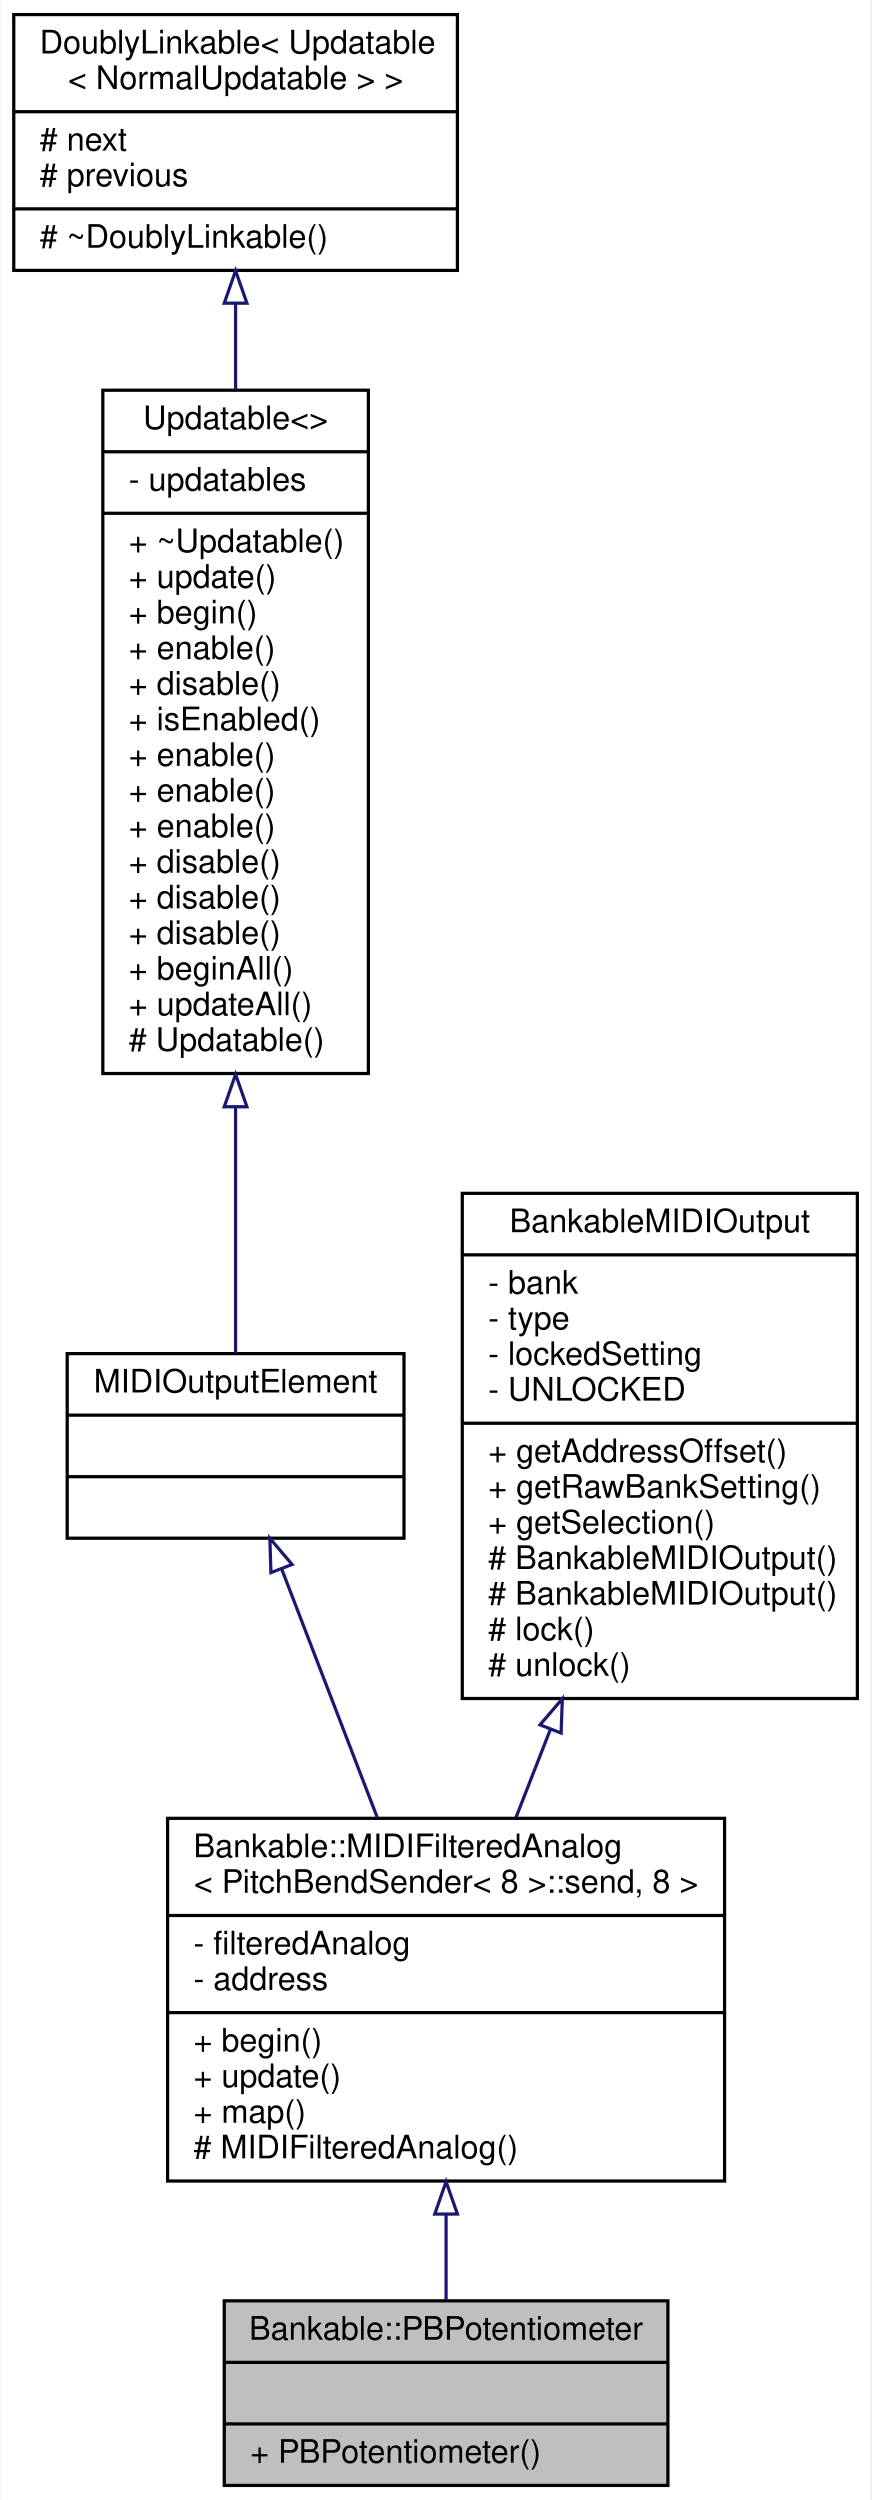
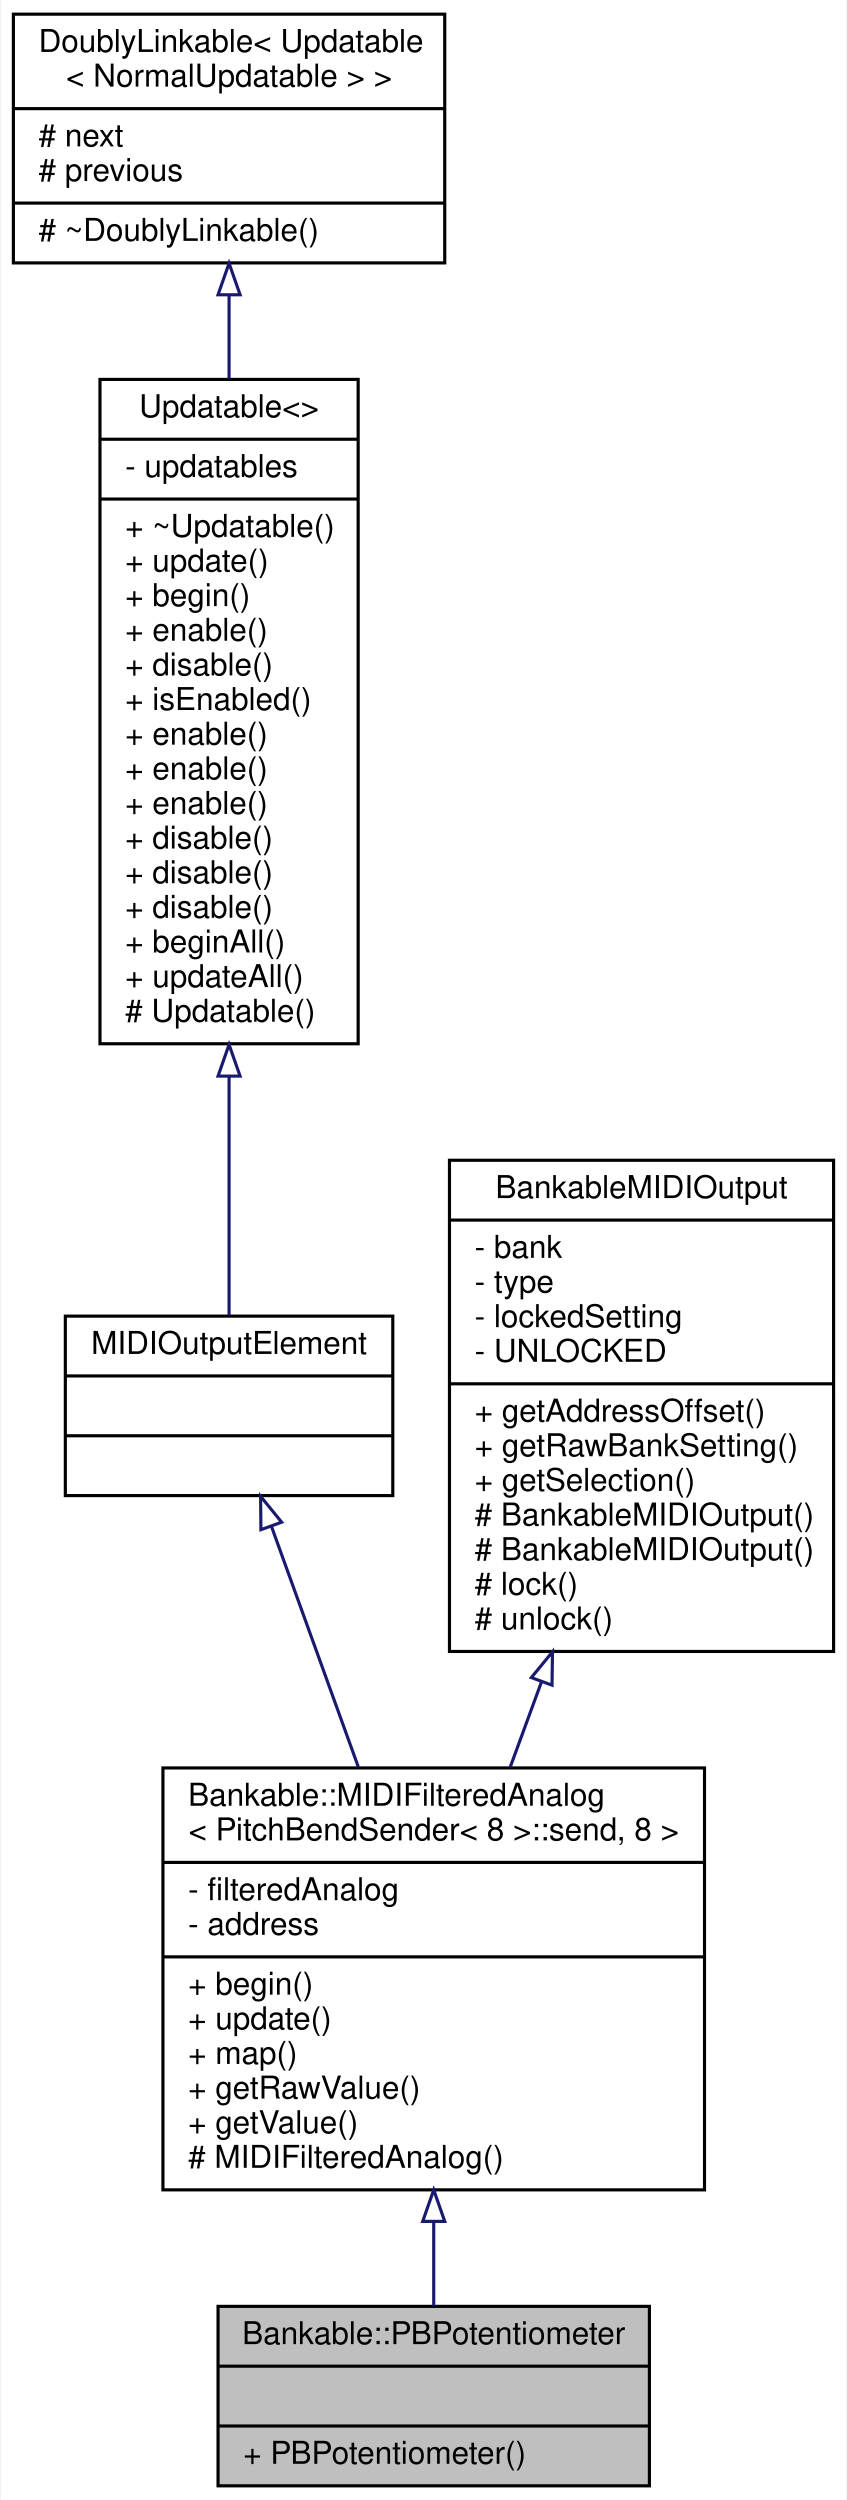
- <svg xmlns="http://www.w3.org/2000/svg" xmlns:xlink="http://www.w3.org/1999/xlink" width="269pt" height="772pt" viewBox="0.00 0.00 268.50 772.00">
-   <g id="graph0" class="graph" transform="scale(1 1) rotate(0) translate(4 768)">
-     <polygon fill="white" stroke="none" points="-4,4 -4,-768 264.5,-768 264.5,4 -4,4" />
+ <svg xmlns="http://www.w3.org/2000/svg" xmlns:xlink="http://www.w3.org/1999/xlink" width="269pt" height="794pt" viewBox="0.00 0.00 268.50 794.00">
+   <g id="graph0" class="graph" transform="scale(1 1) rotate(0) translate(4 790)">
+     <polygon fill="white" stroke="none" points="-4,4 -4,-790 264.5,-790 264.5,4 -4,4" />
    <g id="node1" class="node">
      <g id="a_node1">
        <a xlink:title="A class of MIDIOutputElements that read the analog input from a potentiometer or fader,...">
          <polygon fill="#bfbfbf" stroke="black" points="65,-0.5 65,-57.5 202,-57.5 202,-0.5 65,-0.5" />
          <text text-anchor="middle" x="133.5" y="-45.5" font-family="Helvetica,sans-Serif" font-size="10.00">Bankable::PBPotentiometer</text>
          <polyline fill="none" stroke="black" points="65,-38.5 202,-38.5 " />
          <text text-anchor="middle" x="133.5" y="-26.5" font-family="Helvetica,sans-Serif" font-size="10.00"> </text>
          <polyline fill="none" stroke="black" points="65,-19.5 202,-19.5 " />
          <text text-anchor="start" x="73" y="-7.5" font-family="Helvetica,sans-Serif" font-size="10.00">+ PBPotentiometer()</text>
        </a>
      </g>
    </g>
    <g id="node2" class="node">
      <g id="a_node2">
        <a xlink:href="../../db/ddc/classBankable_1_1MIDIFilteredAnalog.html" target="_top" xlink:title=" ">
-           <polygon fill="white" stroke="black" points="47.5,-94.5 47.5,-206.5 219.5,-206.5 219.5,-94.5 47.5,-94.5" />
-           <text text-anchor="start" x="55.5" y="-194.5" font-family="Helvetica,sans-Serif" font-size="10.00">Bankable::MIDIFilteredAnalog</text>
-           <text text-anchor="middle" x="133.5" y="-183.5" font-family="Helvetica,sans-Serif" font-size="10.00">&lt; PitchBendSender&lt; 8 &gt;::send, 8 &gt;</text>
-           <polyline fill="none" stroke="black" points="47.5,-176.5 219.5,-176.5 " />
-           <text text-anchor="start" x="55.5" y="-164.5" font-family="Helvetica,sans-Serif" font-size="10.00">- filteredAnalog</text>
-           <text text-anchor="start" x="55.5" y="-153.5" font-family="Helvetica,sans-Serif" font-size="10.00">- address</text>
-           <polyline fill="none" stroke="black" points="47.5,-146.5 219.5,-146.5 " />
-           <text text-anchor="start" x="55.5" y="-134.5" font-family="Helvetica,sans-Serif" font-size="10.00">+ begin()</text>
-           <text text-anchor="start" x="55.5" y="-123.5" font-family="Helvetica,sans-Serif" font-size="10.00">+ update()</text>
-           <text text-anchor="start" x="55.5" y="-112.5" font-family="Helvetica,sans-Serif" font-size="10.00">+ map()</text>
+           <polygon fill="white" stroke="black" points="47.5,-94.5 47.5,-228.5 219.5,-228.5 219.5,-94.5 47.5,-94.5" />
+           <text text-anchor="start" x="55.5" y="-216.5" font-family="Helvetica,sans-Serif" font-size="10.00">Bankable::MIDIFilteredAnalog</text>
+           <text text-anchor="middle" x="133.5" y="-205.5" font-family="Helvetica,sans-Serif" font-size="10.00">&lt; PitchBendSender&lt; 8 &gt;::send, 8 &gt;</text>
+           <polyline fill="none" stroke="black" points="47.5,-198.5 219.5,-198.5 " />
+           <text text-anchor="start" x="55.5" y="-186.5" font-family="Helvetica,sans-Serif" font-size="10.00">- filteredAnalog</text>
+           <text text-anchor="start" x="55.5" y="-175.5" font-family="Helvetica,sans-Serif" font-size="10.00">- address</text>
+           <polyline fill="none" stroke="black" points="47.5,-168.5 219.5,-168.5 " />
+           <text text-anchor="start" x="55.5" y="-156.5" font-family="Helvetica,sans-Serif" font-size="10.00">+ begin()</text>
+           <text text-anchor="start" x="55.5" y="-145.5" font-family="Helvetica,sans-Serif" font-size="10.00">+ update()</text>
+           <text text-anchor="start" x="55.5" y="-134.5" font-family="Helvetica,sans-Serif" font-size="10.00">+ map()</text>
+           <text text-anchor="start" x="55.5" y="-123.5" font-family="Helvetica,sans-Serif" font-size="10.00">+ getRawValue()</text>
+           <text text-anchor="start" x="55.5" y="-112.5" font-family="Helvetica,sans-Serif" font-size="10.00">+ getValue()</text>
          <text text-anchor="start" x="55.5" y="-101.5" font-family="Helvetica,sans-Serif" font-size="10.00"># MIDIFilteredAnalog()</text>
        </a>
      </g>
    </g>
    <g id="edge1" class="edge">
-       <path fill="none" stroke="midnightblue" d="M133.5,-84.146C133.5,-74.817 133.5,-65.672 133.5,-57.632" />
-       <polygon fill="none" stroke="midnightblue" points="130,-84.297 133.5,-94.297 137,-84.297 130,-84.297" />
+       <path fill="none" stroke="midnightblue" d="M133.5,-84.457C133.5,-74.909 133.5,-65.678 133.5,-57.613" />
+       <polygon fill="none" stroke="midnightblue" points="130,-84.485 133.5,-94.485 137,-84.485 130,-84.485" />
    </g>
    <g id="node3" class="node">
      <g id="a_node3">
        <a xlink:href="../../dc/dc9/structMIDIOutputElement.html" target="_top" xlink:title=" ">
-           <polygon fill="white" stroke="black" points="16.5,-293 16.5,-350 120.5,-350 120.5,-293 16.5,-293" />
-           <text text-anchor="middle" x="68.5" y="-338" font-family="Helvetica,sans-Serif" font-size="10.00">MIDIOutputElement</text>
-           <polyline fill="none" stroke="black" points="16.5,-331 120.5,-331 " />
-           <text text-anchor="middle" x="68.5" y="-319" font-family="Helvetica,sans-Serif" font-size="10.00"> </text>
-           <polyline fill="none" stroke="black" points="16.5,-312 120.5,-312 " />
-           <text text-anchor="middle" x="68.5" y="-300" font-family="Helvetica,sans-Serif" font-size="10.00"> </text>
+           <polygon fill="white" stroke="black" points="16.5,-315 16.5,-372 120.5,-372 120.5,-315 16.5,-315" />
+           <text text-anchor="middle" x="68.5" y="-360" font-family="Helvetica,sans-Serif" font-size="10.00">MIDIOutputElement</text>
+           <polyline fill="none" stroke="black" points="16.5,-353 120.5,-353 " />
+           <text text-anchor="middle" x="68.5" y="-341" font-family="Helvetica,sans-Serif" font-size="10.00"> </text>
+           <polyline fill="none" stroke="black" points="16.5,-334 120.5,-334 " />
+           <text text-anchor="middle" x="68.5" y="-322" font-family="Helvetica,sans-Serif" font-size="10.00"> </text>
        </a>
      </g>
    </g>
    <g id="edge2" class="edge">
-       <path fill="none" stroke="midnightblue" d="M82.746,-283.46C91.393,-260.978 102.592,-231.862 112.269,-206.701" />
-       <polygon fill="none" stroke="midnightblue" points="79.411,-282.381 79.088,-292.971 85.945,-284.894 79.411,-282.381" />
+       <path fill="none" stroke="midnightblue" d="M81.995,-305.13C89.957,-283.082 100.264,-254.537 109.565,-228.782" />
+       <polygon fill="none" stroke="midnightblue" points="78.618,-304.175 78.514,-314.769 85.202,-306.553 78.618,-304.175" />
    </g>
    <g id="node4" class="node">
      <g id="a_node4">
        <a xlink:href="../../d5/de0/classUpdatable.html" target="_top" xlink:title=" ">
-           <polygon fill="white" stroke="black" points="27.5,-436.5 27.5,-647.5 109.5,-647.5 109.5,-436.5 27.5,-436.5" />
-           <text text-anchor="middle" x="68.5" y="-635.5" font-family="Helvetica,sans-Serif" font-size="10.00">Updatable&lt;&gt;</text>
-           <polyline fill="none" stroke="black" points="27.5,-628.5 109.5,-628.5 " />
-           <text text-anchor="start" x="35.5" y="-616.5" font-family="Helvetica,sans-Serif" font-size="10.00">- updatables</text>
-           <polyline fill="none" stroke="black" points="27.5,-609.5 109.5,-609.5 " />
-           <text text-anchor="start" x="35.5" y="-597.5" font-family="Helvetica,sans-Serif" font-size="10.00">+ ~Updatable()</text>
-           <text text-anchor="start" x="35.5" y="-586.5" font-family="Helvetica,sans-Serif" font-size="10.00">+ update()</text>
-           <text text-anchor="start" x="35.5" y="-575.5" font-family="Helvetica,sans-Serif" font-size="10.00">+ begin()</text>
-           <text text-anchor="start" x="35.5" y="-564.5" font-family="Helvetica,sans-Serif" font-size="10.00">+ enable()</text>
-           <text text-anchor="start" x="35.5" y="-553.5" font-family="Helvetica,sans-Serif" font-size="10.00">+ disable()</text>
-           <text text-anchor="start" x="35.5" y="-542.5" font-family="Helvetica,sans-Serif" font-size="10.00">+ isEnabled()</text>
+           <polygon fill="white" stroke="black" points="27.5,-458.5 27.5,-669.5 109.5,-669.5 109.5,-458.5 27.5,-458.5" />
+           <text text-anchor="middle" x="68.5" y="-657.5" font-family="Helvetica,sans-Serif" font-size="10.00">Updatable&lt;&gt;</text>
+           <polyline fill="none" stroke="black" points="27.5,-650.5 109.5,-650.5 " />
+           <text text-anchor="start" x="35.5" y="-638.5" font-family="Helvetica,sans-Serif" font-size="10.00">- updatables</text>
+           <polyline fill="none" stroke="black" points="27.5,-631.5 109.5,-631.5 " />
+           <text text-anchor="start" x="35.5" y="-619.5" font-family="Helvetica,sans-Serif" font-size="10.00">+ ~Updatable()</text>
+           <text text-anchor="start" x="35.5" y="-608.5" font-family="Helvetica,sans-Serif" font-size="10.00">+ update()</text>
+           <text text-anchor="start" x="35.5" y="-597.5" font-family="Helvetica,sans-Serif" font-size="10.00">+ begin()</text>
+           <text text-anchor="start" x="35.5" y="-586.5" font-family="Helvetica,sans-Serif" font-size="10.00">+ enable()</text>
+           <text text-anchor="start" x="35.5" y="-575.5" font-family="Helvetica,sans-Serif" font-size="10.00">+ disable()</text>
+           <text text-anchor="start" x="35.5" y="-564.5" font-family="Helvetica,sans-Serif" font-size="10.00">+ isEnabled()</text>
+           <text text-anchor="start" x="35.5" y="-553.5" font-family="Helvetica,sans-Serif" font-size="10.00">+ enable()</text>
+           <text text-anchor="start" x="35.5" y="-542.5" font-family="Helvetica,sans-Serif" font-size="10.00">+ enable()</text>
          <text text-anchor="start" x="35.5" y="-531.5" font-family="Helvetica,sans-Serif" font-size="10.00">+ enable()</text>
-           <text text-anchor="start" x="35.5" y="-520.5" font-family="Helvetica,sans-Serif" font-size="10.00">+ enable()</text>
-           <text text-anchor="start" x="35.5" y="-509.5" font-family="Helvetica,sans-Serif" font-size="10.00">+ enable()</text>
+           <text text-anchor="start" x="35.5" y="-520.5" font-family="Helvetica,sans-Serif" font-size="10.00">+ disable()</text>
+           <text text-anchor="start" x="35.5" y="-509.5" font-family="Helvetica,sans-Serif" font-size="10.00">+ disable()</text>
          <text text-anchor="start" x="35.5" y="-498.5" font-family="Helvetica,sans-Serif" font-size="10.00">+ disable()</text>
-           <text text-anchor="start" x="35.5" y="-487.5" font-family="Helvetica,sans-Serif" font-size="10.00">+ disable()</text>
-           <text text-anchor="start" x="35.5" y="-476.5" font-family="Helvetica,sans-Serif" font-size="10.00">+ disable()</text>
-           <text text-anchor="start" x="35.5" y="-465.5" font-family="Helvetica,sans-Serif" font-size="10.00">+ beginAll()</text>
-           <text text-anchor="start" x="35.5" y="-454.5" font-family="Helvetica,sans-Serif" font-size="10.00">+ updateAll()</text>
-           <text text-anchor="start" x="35.5" y="-443.5" font-family="Helvetica,sans-Serif" font-size="10.00"># Updatable()</text>
+           <text text-anchor="start" x="35.5" y="-487.5" font-family="Helvetica,sans-Serif" font-size="10.00">+ beginAll()</text>
+           <text text-anchor="start" x="35.5" y="-476.5" font-family="Helvetica,sans-Serif" font-size="10.00">+ updateAll()</text>
+           <text text-anchor="start" x="35.5" y="-465.5" font-family="Helvetica,sans-Serif" font-size="10.00"># Updatable()</text>
        </a>
      </g>
    </g>
    <g id="edge3" class="edge">
-       <path fill="none" stroke="midnightblue" d="M68.5,-426.176C68.5,-397.775 68.5,-369.878 68.5,-350.189" />
-       <polygon fill="none" stroke="midnightblue" points="65,-426.23 68.5,-436.23 72,-426.23 65,-426.23" />
+       <path fill="none" stroke="midnightblue" d="M68.5,-448.176C68.5,-419.775 68.5,-391.878 68.5,-372.189" />
+       <polygon fill="none" stroke="midnightblue" points="65,-448.23 68.5,-458.23 72,-448.23 65,-448.23" />
    </g>
    <g id="node5" class="node">
      <g id="a_node5">
        <a xlink:href="../../d4/d23/classDoublyLinkable.html" target="_top" xlink:title=" ">
-           <polygon fill="white" stroke="black" points="0,-684.5 0,-763.5 137,-763.5 137,-684.5 0,-684.5" />
-           <text text-anchor="start" x="8" y="-751.5" font-family="Helvetica,sans-Serif" font-size="10.00">DoublyLinkable&lt; Updatable</text>
-           <text text-anchor="middle" x="68.5" y="-740.5" font-family="Helvetica,sans-Serif" font-size="10.00">&lt; NormalUpdatable &gt; &gt;</text>
-           <polyline fill="none" stroke="black" points="0,-733.5 137,-733.5 " />
-           <text text-anchor="start" x="8" y="-721.5" font-family="Helvetica,sans-Serif" font-size="10.00"># next</text>
-           <text text-anchor="start" x="8" y="-710.5" font-family="Helvetica,sans-Serif" font-size="10.00"># previous</text>
-           <polyline fill="none" stroke="black" points="0,-703.5 137,-703.5 " />
-           <text text-anchor="start" x="8" y="-691.5" font-family="Helvetica,sans-Serif" font-size="10.00"># ~DoublyLinkable()</text>
+           <polygon fill="white" stroke="black" points="0,-706.5 0,-785.5 137,-785.5 137,-706.5 0,-706.5" />
+           <text text-anchor="start" x="8" y="-773.5" font-family="Helvetica,sans-Serif" font-size="10.00">DoublyLinkable&lt; Updatable</text>
+           <text text-anchor="middle" x="68.5" y="-762.5" font-family="Helvetica,sans-Serif" font-size="10.00">&lt; NormalUpdatable &gt; &gt;</text>
+           <polyline fill="none" stroke="black" points="0,-755.5 137,-755.5 " />
+           <text text-anchor="start" x="8" y="-743.5" font-family="Helvetica,sans-Serif" font-size="10.00"># next</text>
+           <text text-anchor="start" x="8" y="-732.5" font-family="Helvetica,sans-Serif" font-size="10.00"># previous</text>
+           <polyline fill="none" stroke="black" points="0,-725.5 137,-725.5 " />
+           <text text-anchor="start" x="8" y="-713.5" font-family="Helvetica,sans-Serif" font-size="10.00"># ~DoublyLinkable()</text>
        </a>
      </g>
    </g>
    <g id="edge4" class="edge">
-       <path fill="none" stroke="midnightblue" d="M68.5,-674.16C68.5,-665.809 68.5,-656.856 68.5,-647.694" />
-       <polygon fill="none" stroke="midnightblue" points="65,-674.385 68.5,-684.385 72,-674.386 65,-674.385" />
+       <path fill="none" stroke="midnightblue" d="M68.5,-696.16C68.5,-687.809 68.5,-678.856 68.5,-669.694" />
+       <polygon fill="none" stroke="midnightblue" points="65,-696.385 68.5,-706.385 72,-696.386 65,-696.385" />
    </g>
    <g id="node6" class="node">
      <g id="a_node6">
        <a xlink:href="../../d3/d43/classBankableMIDIOutput.html" target="_top" xlink:title="A base class for all MIDIOutputElement::s that can be banked.">
-           <polygon fill="white" stroke="black" points="138.5,-243.5 138.5,-399.5 260.5,-399.5 260.5,-243.5 138.5,-243.5" />
-           <text text-anchor="middle" x="199.5" y="-387.5" font-family="Helvetica,sans-Serif" font-size="10.00">BankableMIDIOutput</text>
-           <polyline fill="none" stroke="black" points="138.5,-380.5 260.5,-380.5 " />
-           <text text-anchor="start" x="146.5" y="-368.5" font-family="Helvetica,sans-Serif" font-size="10.00">- bank</text>
-           <text text-anchor="start" x="146.5" y="-357.5" font-family="Helvetica,sans-Serif" font-size="10.00">- type</text>
-           <text text-anchor="start" x="146.5" y="-346.5" font-family="Helvetica,sans-Serif" font-size="10.00">- lockedSetting</text>
-           <text text-anchor="start" x="146.5" y="-335.5" font-family="Helvetica,sans-Serif" font-size="10.00">- UNLOCKED</text>
-           <polyline fill="none" stroke="black" points="138.5,-328.5 260.5,-328.5 " />
-           <text text-anchor="start" x="146.5" y="-316.5" font-family="Helvetica,sans-Serif" font-size="10.00">+ getAddressOffset()</text>
-           <text text-anchor="start" x="146.5" y="-305.5" font-family="Helvetica,sans-Serif" font-size="10.00">+ getRawBankSetting()</text>
-           <text text-anchor="start" x="146.5" y="-294.5" font-family="Helvetica,sans-Serif" font-size="10.00">+ getSelection()</text>
-           <text text-anchor="start" x="146.5" y="-283.5" font-family="Helvetica,sans-Serif" font-size="10.00"># BankableMIDIOutput()</text>
-           <text text-anchor="start" x="146.5" y="-272.5" font-family="Helvetica,sans-Serif" font-size="10.00"># BankableMIDIOutput()</text>
-           <text text-anchor="start" x="146.5" y="-261.5" font-family="Helvetica,sans-Serif" font-size="10.00"># lock()</text>
-           <text text-anchor="start" x="146.5" y="-250.5" font-family="Helvetica,sans-Serif" font-size="10.00"># unlock()</text>
+           <polygon fill="white" stroke="black" points="138.5,-265.5 138.5,-421.5 260.5,-421.5 260.5,-265.5 138.5,-265.5" />
+           <text text-anchor="middle" x="199.5" y="-409.5" font-family="Helvetica,sans-Serif" font-size="10.00">BankableMIDIOutput</text>
+           <polyline fill="none" stroke="black" points="138.5,-402.5 260.5,-402.5 " />
+           <text text-anchor="start" x="146.5" y="-390.5" font-family="Helvetica,sans-Serif" font-size="10.00">- bank</text>
+           <text text-anchor="start" x="146.5" y="-379.5" font-family="Helvetica,sans-Serif" font-size="10.00">- type</text>
+           <text text-anchor="start" x="146.5" y="-368.5" font-family="Helvetica,sans-Serif" font-size="10.00">- lockedSetting</text>
+           <text text-anchor="start" x="146.5" y="-357.5" font-family="Helvetica,sans-Serif" font-size="10.00">- UNLOCKED</text>
+           <polyline fill="none" stroke="black" points="138.5,-350.5 260.5,-350.5 " />
+           <text text-anchor="start" x="146.5" y="-338.5" font-family="Helvetica,sans-Serif" font-size="10.00">+ getAddressOffset()</text>
+           <text text-anchor="start" x="146.5" y="-327.5" font-family="Helvetica,sans-Serif" font-size="10.00">+ getRawBankSetting()</text>
+           <text text-anchor="start" x="146.5" y="-316.5" font-family="Helvetica,sans-Serif" font-size="10.00">+ getSelection()</text>
+           <text text-anchor="start" x="146.5" y="-305.5" font-family="Helvetica,sans-Serif" font-size="10.00"># BankableMIDIOutput()</text>
+           <text text-anchor="start" x="146.5" y="-294.5" font-family="Helvetica,sans-Serif" font-size="10.00"># BankableMIDIOutput()</text>
+           <text text-anchor="start" x="146.5" y="-283.5" font-family="Helvetica,sans-Serif" font-size="10.00"># lock()</text>
+           <text text-anchor="start" x="146.5" y="-272.5" font-family="Helvetica,sans-Serif" font-size="10.00"># unlock()</text>
        </a>
      </g>
    </g>
    <g id="edge5" class="edge">
-       <path fill="none" stroke="midnightblue" d="M165.654,-233.833C162.059,-224.629 158.478,-215.46 155.082,-206.762" />
-       <polygon fill="none" stroke="midnightblue" points="162.499,-235.377 169.397,-243.418 169.019,-232.83 162.499,-235.377" />
+       <path fill="none" stroke="midnightblue" d="M167.741,-255.885C164.389,-246.742 161.019,-237.553 157.771,-228.695" />
+       <polygon fill="none" stroke="midnightblue" points="164.494,-257.197 171.223,-265.38 171.066,-254.787 164.494,-257.197" />
    </g>
  </g>
</svg>
